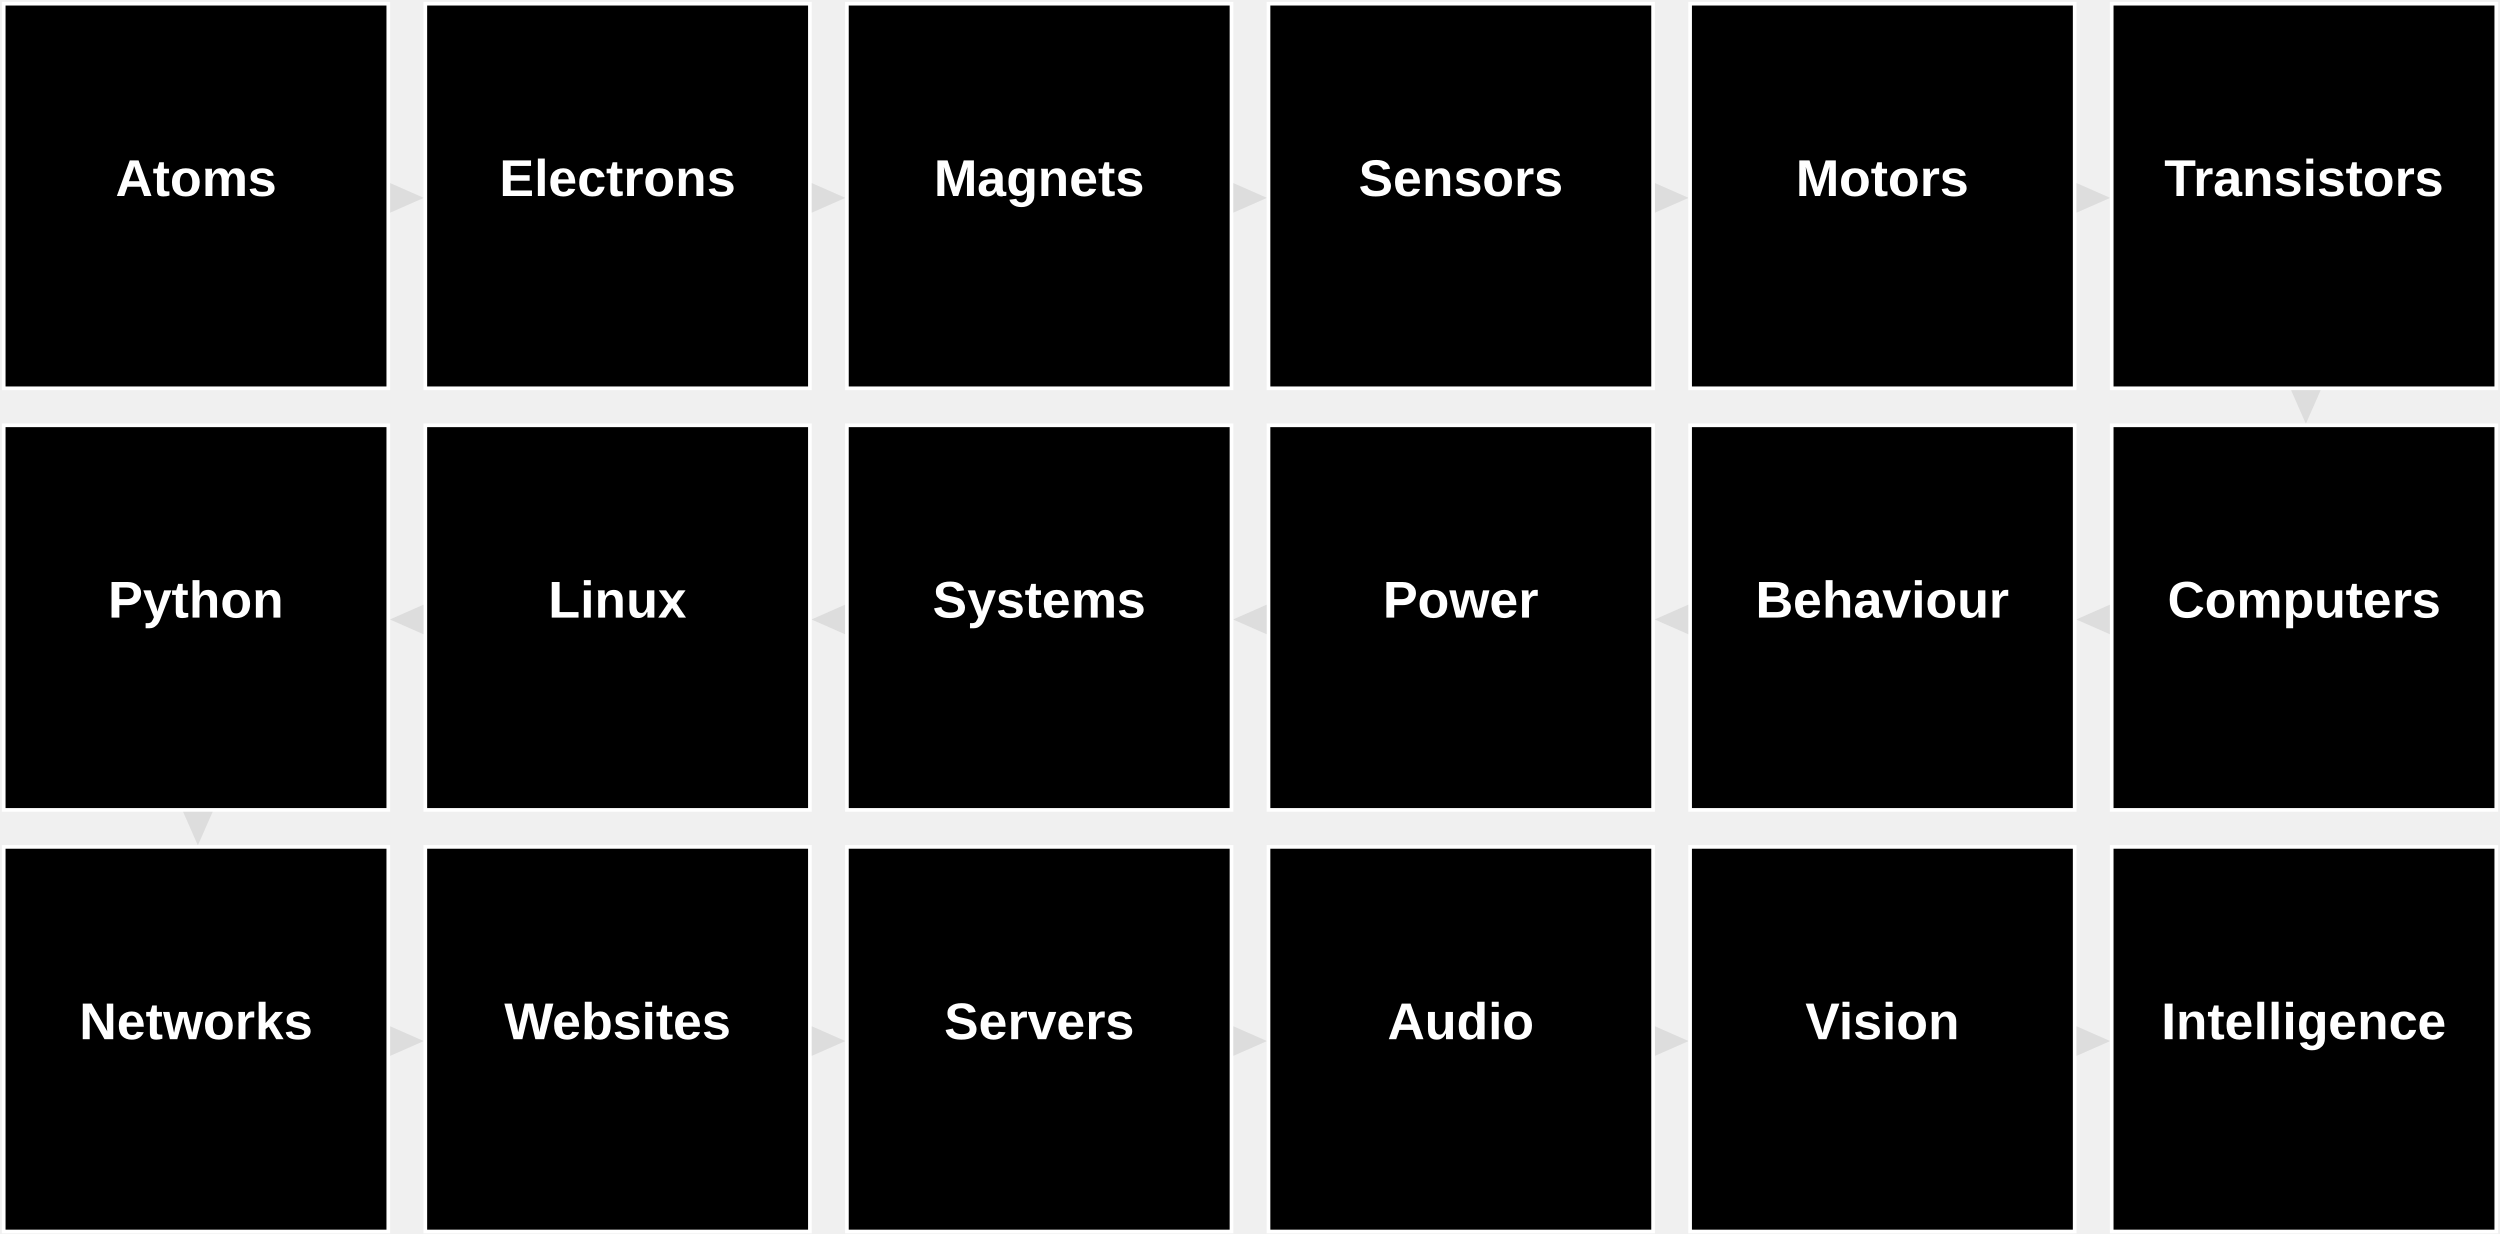
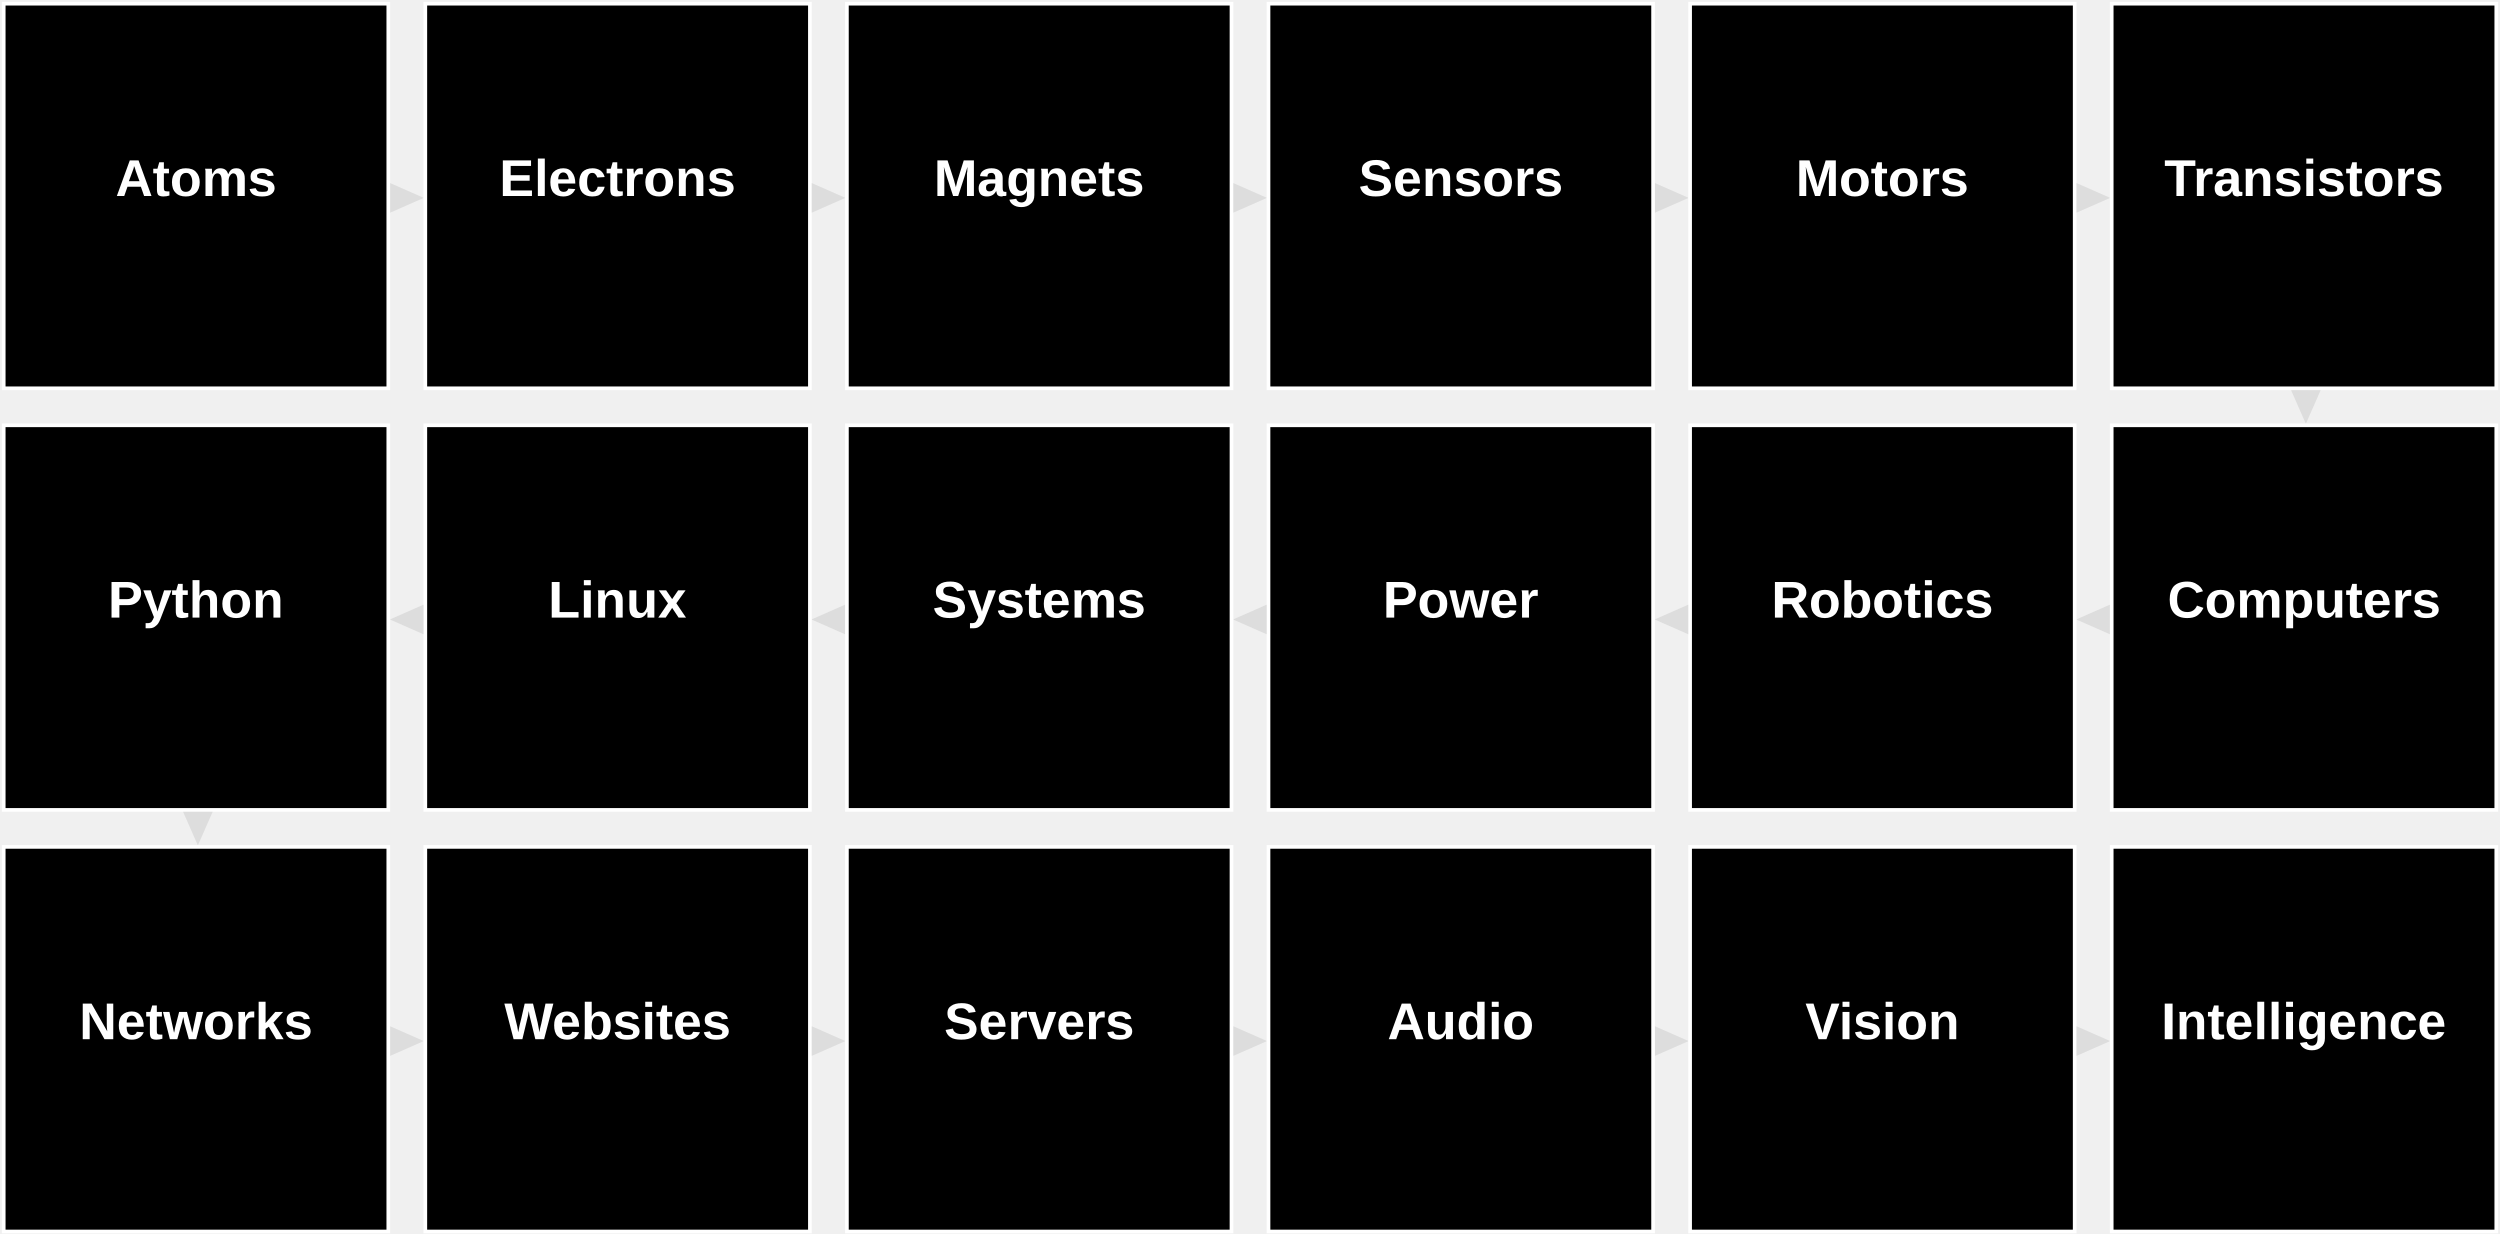
<svg xmlns="http://www.w3.org/2000/svg" id="layout" width="84.5mm" height="41.7mm" viewBox="0 0 84.5 41.7" version="1.1">
  <g id="Atoms">
    <rect class="box" id="box_Atoms" transform="scale(1,1) translate(0, 0)" x="0.125" y="0.125" width="13" height="13" style="fill:#000000;fill-opacity:1;stroke:#FFFFFF;stroke-width:0.125;stroke-linecap:round;stroke-linejoin:miter;stroke-miterlimit:4;stroke-opacity:1" />
    <text class="text" id="text_Atoms" x="6.625" y="6.625" style="font-style:normal;font-weight:bold;font-size:1.75;line-height:1.00;font-family:'Arial';white-space:pre;display:inline;fill:#FFFFFF;fill-opacity:1;stroke:none" alignment-baseline="middle" text-anchor="middle">Atoms</text>
    <polygon class="arrow" id="arrow_Atoms" style="fill:#DDDDDD;stroke:none" points="13.188,7.188 13.188,6.188 14.325,6.688" />
  </g>
  <g id="Electrons">
    <rect class="box" id="box_Electrons" transform="scale(1,1) translate(0, 0)" x="14.375" y="0.125" width="13" height="13" style="fill:#000000;fill-opacity:1;stroke:#FFFFFF;stroke-width:0.125;stroke-linecap:round;stroke-linejoin:miter;stroke-miterlimit:4;stroke-opacity:1" />
    <text class="text" id="text_Electrons" x="20.875" y="6.625" style="font-style:normal;font-weight:bold;font-size:1.75;line-height:1.00;font-family:'Arial';white-space:pre;display:inline;fill:#FFFFFF;fill-opacity:1;stroke:none" alignment-baseline="middle" text-anchor="middle">Electrons</text>
    <polygon class="arrow" id="arrow_Electrons" style="fill:#DDDDDD;stroke:none" points="27.438,7.188 27.438,6.188 28.575,6.688" />
  </g>
  <g id="Magnets">
    <rect class="box" id="box_Magnets" transform="scale(1,1) translate(0, 0)" x="28.625" y="0.125" width="13" height="13" style="fill:#000000;fill-opacity:1;stroke:#FFFFFF;stroke-width:0.125;stroke-linecap:round;stroke-linejoin:miter;stroke-miterlimit:4;stroke-opacity:1" />
    <text class="text" id="text_Magnets" x="35.125" y="6.625" style="font-style:normal;font-weight:bold;font-size:1.75;line-height:1.00;font-family:'Arial';white-space:pre;display:inline;fill:#FFFFFF;fill-opacity:1;stroke:none" alignment-baseline="middle" text-anchor="middle">Magnets</text>
    <polygon class="arrow" id="arrow_Magnets" style="fill:#DDDDDD;stroke:none" points="41.688,7.188 41.688,6.188 42.825,6.688" />
  </g>
  <g id="Sensors">
    <rect class="box" id="box_Sensors" transform="scale(1,1) translate(0, 0)" x="42.875" y="0.125" width="13" height="13" style="fill:#000000;fill-opacity:1;stroke:#FFFFFF;stroke-width:0.125;stroke-linecap:round;stroke-linejoin:miter;stroke-miterlimit:4;stroke-opacity:1" />
    <text class="text" id="text_Sensors" x="49.375" y="6.625" style="font-style:normal;font-weight:bold;font-size:1.75;line-height:1.00;font-family:'Arial';white-space:pre;display:inline;fill:#FFFFFF;fill-opacity:1;stroke:none" alignment-baseline="middle" text-anchor="middle">Sensors</text>
    <polygon class="arrow" id="arrow_Sensors" style="fill:#DDDDDD;stroke:none" points="55.938,7.188 55.938,6.188 57.075,6.688" />
  </g>
  <g id="Motors">
    <rect class="box" id="box_Motors" transform="scale(1,1) translate(0, 0)" x="57.125" y="0.125" width="13" height="13" style="fill:#000000;fill-opacity:1;stroke:#FFFFFF;stroke-width:0.125;stroke-linecap:round;stroke-linejoin:miter;stroke-miterlimit:4;stroke-opacity:1" />
    <text class="text" id="text_Motors" x="63.625" y="6.625" style="font-style:normal;font-weight:bold;font-size:1.75;line-height:1.00;font-family:'Arial';white-space:pre;display:inline;fill:#FFFFFF;fill-opacity:1;stroke:none" alignment-baseline="middle" text-anchor="middle">Motors</text>
    <polygon class="arrow" id="arrow_Motors" style="fill:#DDDDDD;stroke:none" points="70.188,7.188 70.188,6.188 71.325,6.688" />
  </g>
  <g id="Transistors">
    <rect class="box" id="box_Transistors" transform="scale(1,1) translate(0, 0)" x="71.375" y="0.125" width="13" height="13" style="fill:#000000;fill-opacity:1;stroke:#FFFFFF;stroke-width:0.125;stroke-linecap:round;stroke-linejoin:miter;stroke-miterlimit:4;stroke-opacity:1" />
    <text class="text" id="text_Transistors" x="77.875" y="6.625" style="font-style:normal;font-weight:bold;font-size:1.75;line-height:1.00;font-family:'Arial';white-space:pre;display:inline;fill:#FFFFFF;fill-opacity:1;stroke:none" alignment-baseline="middle" text-anchor="middle">Transistors</text>
    <polygon class="arrow" id="arrow_Transistors" style="fill:#DDDDDD;stroke:none" points="77.438,13.188 78.438,13.188 77.938,14.325" />
  </g>
  <g id="Computers">
    <rect class="box" id="box_Computers" transform="scale(1,1) translate(0, 0)" x="71.375" y="14.375" width="13" height="13" style="fill:#000000;fill-opacity:1;stroke:#FFFFFF;stroke-width:0.125;stroke-linecap:round;stroke-linejoin:miter;stroke-miterlimit:4;stroke-opacity:1" />
    <text class="text" id="text_Computers" x="77.875" y="20.875" style="font-style:normal;font-weight:bold;font-size:1.75;line-height:1.00;font-family:'Arial';white-space:pre;display:inline;fill:#FFFFFF;fill-opacity:1;stroke:none" alignment-baseline="middle" text-anchor="middle">Computers</text>
    <polygon class="arrow" id="arrow_Computers" style="fill:#DDDDDD;stroke:none" points="71.312,21.438 71.312,20.438 70.175,20.938" />
  </g>
-   <g id="Behaviour">
-     <rect class="box" id="box_Behaviour" transform="scale(1,1) translate(0, 0)" x="57.125" y="14.375" width="13" height="13" style="fill:#000000;fill-opacity:1;stroke:#FFFFFF;stroke-width:0.125;stroke-linecap:round;stroke-linejoin:miter;stroke-miterlimit:4;stroke-opacity:1" />
-     <text class="text" id="text_Behaviour" x="63.625" y="20.875" style="font-style:normal;font-weight:bold;font-size:1.75;line-height:1.00;font-family:'Arial';white-space:pre;display:inline;fill:#FFFFFF;fill-opacity:1;stroke:none" alignment-baseline="middle" text-anchor="middle">Behaviour</text>
-     <polygon class="arrow" id="arrow_Behaviour" style="fill:#DDDDDD;stroke:none" points="57.062,21.438 57.062,20.438 55.925,20.938" />
+   <g id="Robotics">
+     <rect class="box" id="box_Robotics" transform="scale(1,1) translate(0, 0)" x="57.125" y="14.375" width="13" height="13" style="fill:#000000;fill-opacity:1;stroke:#FFFFFF;stroke-width:0.125;stroke-linecap:round;stroke-linejoin:miter;stroke-miterlimit:4;stroke-opacity:1" />
+     <text class="text" id="text_Robotics" x="63.625" y="20.875" style="font-style:normal;font-weight:bold;font-size:1.75;line-height:1.00;font-family:'Arial';white-space:pre;display:inline;fill:#FFFFFF;fill-opacity:1;stroke:none" alignment-baseline="middle" text-anchor="middle">Robotics</text>
+     <polygon class="arrow" id="arrow_Robotics" style="fill:#DDDDDD;stroke:none" points="57.062,21.438 57.062,20.438 55.925,20.938" />
  </g>
  <g id="Power">
    <rect class="box" id="box_Power" transform="scale(1,1) translate(0, 0)" x="42.875" y="14.375" width="13" height="13" style="fill:#000000;fill-opacity:1;stroke:#FFFFFF;stroke-width:0.125;stroke-linecap:round;stroke-linejoin:miter;stroke-miterlimit:4;stroke-opacity:1" />
    <text class="text" id="text_Power" x="49.375" y="20.875" style="font-style:normal;font-weight:bold;font-size:1.75;line-height:1.00;font-family:'Arial';white-space:pre;display:inline;fill:#FFFFFF;fill-opacity:1;stroke:none" alignment-baseline="middle" text-anchor="middle">Power</text>
    <polygon class="arrow" id="arrow_Power" style="fill:#DDDDDD;stroke:none" points="42.812,21.438 42.812,20.438 41.675,20.938" />
  </g>
  <g id="Systems">
    <rect class="box" id="box_Systems" transform="scale(1,1) translate(0, 0)" x="28.625" y="14.375" width="13" height="13" style="fill:#000000;fill-opacity:1;stroke:#FFFFFF;stroke-width:0.125;stroke-linecap:round;stroke-linejoin:miter;stroke-miterlimit:4;stroke-opacity:1" />
    <text class="text" id="text_Systems" x="35.125" y="20.875" style="font-style:normal;font-weight:bold;font-size:1.75;line-height:1.00;font-family:'Arial';white-space:pre;display:inline;fill:#FFFFFF;fill-opacity:1;stroke:none" alignment-baseline="middle" text-anchor="middle">Systems</text>
    <polygon class="arrow" id="arrow_Systems" style="fill:#DDDDDD;stroke:none" points="28.562,21.438 28.562,20.438 27.425,20.938" />
  </g>
  <g id="Linux">
    <rect class="box" id="box_Linux" transform="scale(1,1) translate(0, 0)" x="14.375" y="14.375" width="13" height="13" style="fill:#000000;fill-opacity:1;stroke:#FFFFFF;stroke-width:0.125;stroke-linecap:round;stroke-linejoin:miter;stroke-miterlimit:4;stroke-opacity:1" />
    <text class="text" id="text_Linux" x="20.875" y="20.875" style="font-style:normal;font-weight:bold;font-size:1.75;line-height:1.00;font-family:'Arial';white-space:pre;display:inline;fill:#FFFFFF;fill-opacity:1;stroke:none" alignment-baseline="middle" text-anchor="middle">Linux</text>
    <polygon class="arrow" id="arrow_Linux" style="fill:#DDDDDD;stroke:none" points="14.312,21.438 14.312,20.438 13.175,20.938" />
  </g>
  <g id="Python">
    <rect class="box" id="box_Python" transform="scale(1,1) translate(0, 0)" x="0.125" y="14.375" width="13" height="13" style="fill:#000000;fill-opacity:1;stroke:#FFFFFF;stroke-width:0.125;stroke-linecap:round;stroke-linejoin:miter;stroke-miterlimit:4;stroke-opacity:1" />
    <text class="text" id="text_Python" x="6.625" y="20.875" style="font-style:normal;font-weight:bold;font-size:1.75;line-height:1.00;font-family:'Arial';white-space:pre;display:inline;fill:#FFFFFF;fill-opacity:1;stroke:none" alignment-baseline="middle" text-anchor="middle">Python</text>
    <polygon class="arrow" id="arrow_Python" style="fill:#DDDDDD;stroke:none" points="6.188,27.438 7.188,27.438 6.688,28.575" />
  </g>
  <g id="Networks">
    <rect class="box" id="box_Networks" transform="scale(1,1) translate(0, 0)" x="0.125" y="28.625" width="13" height="13" style="fill:#000000;fill-opacity:1;stroke:#FFFFFF;stroke-width:0.125;stroke-linecap:round;stroke-linejoin:miter;stroke-miterlimit:4;stroke-opacity:1" />
    <text class="text" id="text_Networks" x="6.625" y="35.125" style="font-style:normal;font-weight:bold;font-size:1.75;line-height:1.00;font-family:'Arial';white-space:pre;display:inline;fill:#FFFFFF;fill-opacity:1;stroke:none" alignment-baseline="middle" text-anchor="middle">Networks</text>
    <polygon class="arrow" id="arrow_Networks" style="fill:#DDDDDD;stroke:none" points="13.188,35.688 13.188,34.688 14.325,35.188" />
  </g>
  <g id="Websites">
    <rect class="box" id="box_Websites" transform="scale(1,1) translate(0, 0)" x="14.375" y="28.625" width="13" height="13" style="fill:#000000;fill-opacity:1;stroke:#FFFFFF;stroke-width:0.125;stroke-linecap:round;stroke-linejoin:miter;stroke-miterlimit:4;stroke-opacity:1" />
    <text class="text" id="text_Websites" x="20.875" y="35.125" style="font-style:normal;font-weight:bold;font-size:1.75;line-height:1.00;font-family:'Arial';white-space:pre;display:inline;fill:#FFFFFF;fill-opacity:1;stroke:none" alignment-baseline="middle" text-anchor="middle">Websites</text>
    <polygon class="arrow" id="arrow_Websites" style="fill:#DDDDDD;stroke:none" points="27.438,35.688 27.438,34.688 28.575,35.188" />
  </g>
  <g id="Servers">
    <rect class="box" id="box_Servers" transform="scale(1,1) translate(0, 0)" x="28.625" y="28.625" width="13" height="13" style="fill:#000000;fill-opacity:1;stroke:#FFFFFF;stroke-width:0.125;stroke-linecap:round;stroke-linejoin:miter;stroke-miterlimit:4;stroke-opacity:1" />
    <text class="text" id="text_Servers" x="35.125" y="35.125" style="font-style:normal;font-weight:bold;font-size:1.75;line-height:1.00;font-family:'Arial';white-space:pre;display:inline;fill:#FFFFFF;fill-opacity:1;stroke:none" alignment-baseline="middle" text-anchor="middle">Servers</text>
    <polygon class="arrow" id="arrow_Servers" style="fill:#DDDDDD;stroke:none" points="41.688,35.688 41.688,34.688 42.825,35.188" />
  </g>
  <g id="Audio">
    <rect class="box" id="box_Audio" transform="scale(1,1) translate(0, 0)" x="42.875" y="28.625" width="13" height="13" style="fill:#000000;fill-opacity:1;stroke:#FFFFFF;stroke-width:0.125;stroke-linecap:round;stroke-linejoin:miter;stroke-miterlimit:4;stroke-opacity:1" />
    <text class="text" id="text_Audio" x="49.375" y="35.125" style="font-style:normal;font-weight:bold;font-size:1.75;line-height:1.00;font-family:'Arial';white-space:pre;display:inline;fill:#FFFFFF;fill-opacity:1;stroke:none" alignment-baseline="middle" text-anchor="middle">Audio</text>
    <polygon class="arrow" id="arrow_Audio" style="fill:#DDDDDD;stroke:none" points="55.938,35.688 55.938,34.688 57.075,35.188" />
  </g>
  <g id="Vision">
    <rect class="box" id="box_Vision" transform="scale(1,1) translate(0, 0)" x="57.125" y="28.625" width="13" height="13" style="fill:#000000;fill-opacity:1;stroke:#FFFFFF;stroke-width:0.125;stroke-linecap:round;stroke-linejoin:miter;stroke-miterlimit:4;stroke-opacity:1" />
    <text class="text" id="text_Vision" x="63.625" y="35.125" style="font-style:normal;font-weight:bold;font-size:1.75;line-height:1.00;font-family:'Arial';white-space:pre;display:inline;fill:#FFFFFF;fill-opacity:1;stroke:none" alignment-baseline="middle" text-anchor="middle">Vision</text>
    <polygon class="arrow" id="arrow_Vision" style="fill:#DDDDDD;stroke:none" points="70.188,35.688 70.188,34.688 71.325,35.188" />
  </g>
  <g id="Intelligence">
    <rect class="box" id="box_Intelligence" transform="scale(1,1) translate(0, 0)" x="71.375" y="28.625" width="13" height="13" style="fill:#000000;fill-opacity:1;stroke:#FFFFFF;stroke-width:0.125;stroke-linecap:round;stroke-linejoin:miter;stroke-miterlimit:4;stroke-opacity:1" />
    <text class="text" id="text_Intelligence" x="77.875" y="35.125" style="font-style:normal;font-weight:bold;font-size:1.75;line-height:1.00;font-family:'Arial';white-space:pre;display:inline;fill:#FFFFFF;fill-opacity:1;stroke:none" alignment-baseline="middle" text-anchor="middle">Intelligence</text>
  </g>
</svg>
